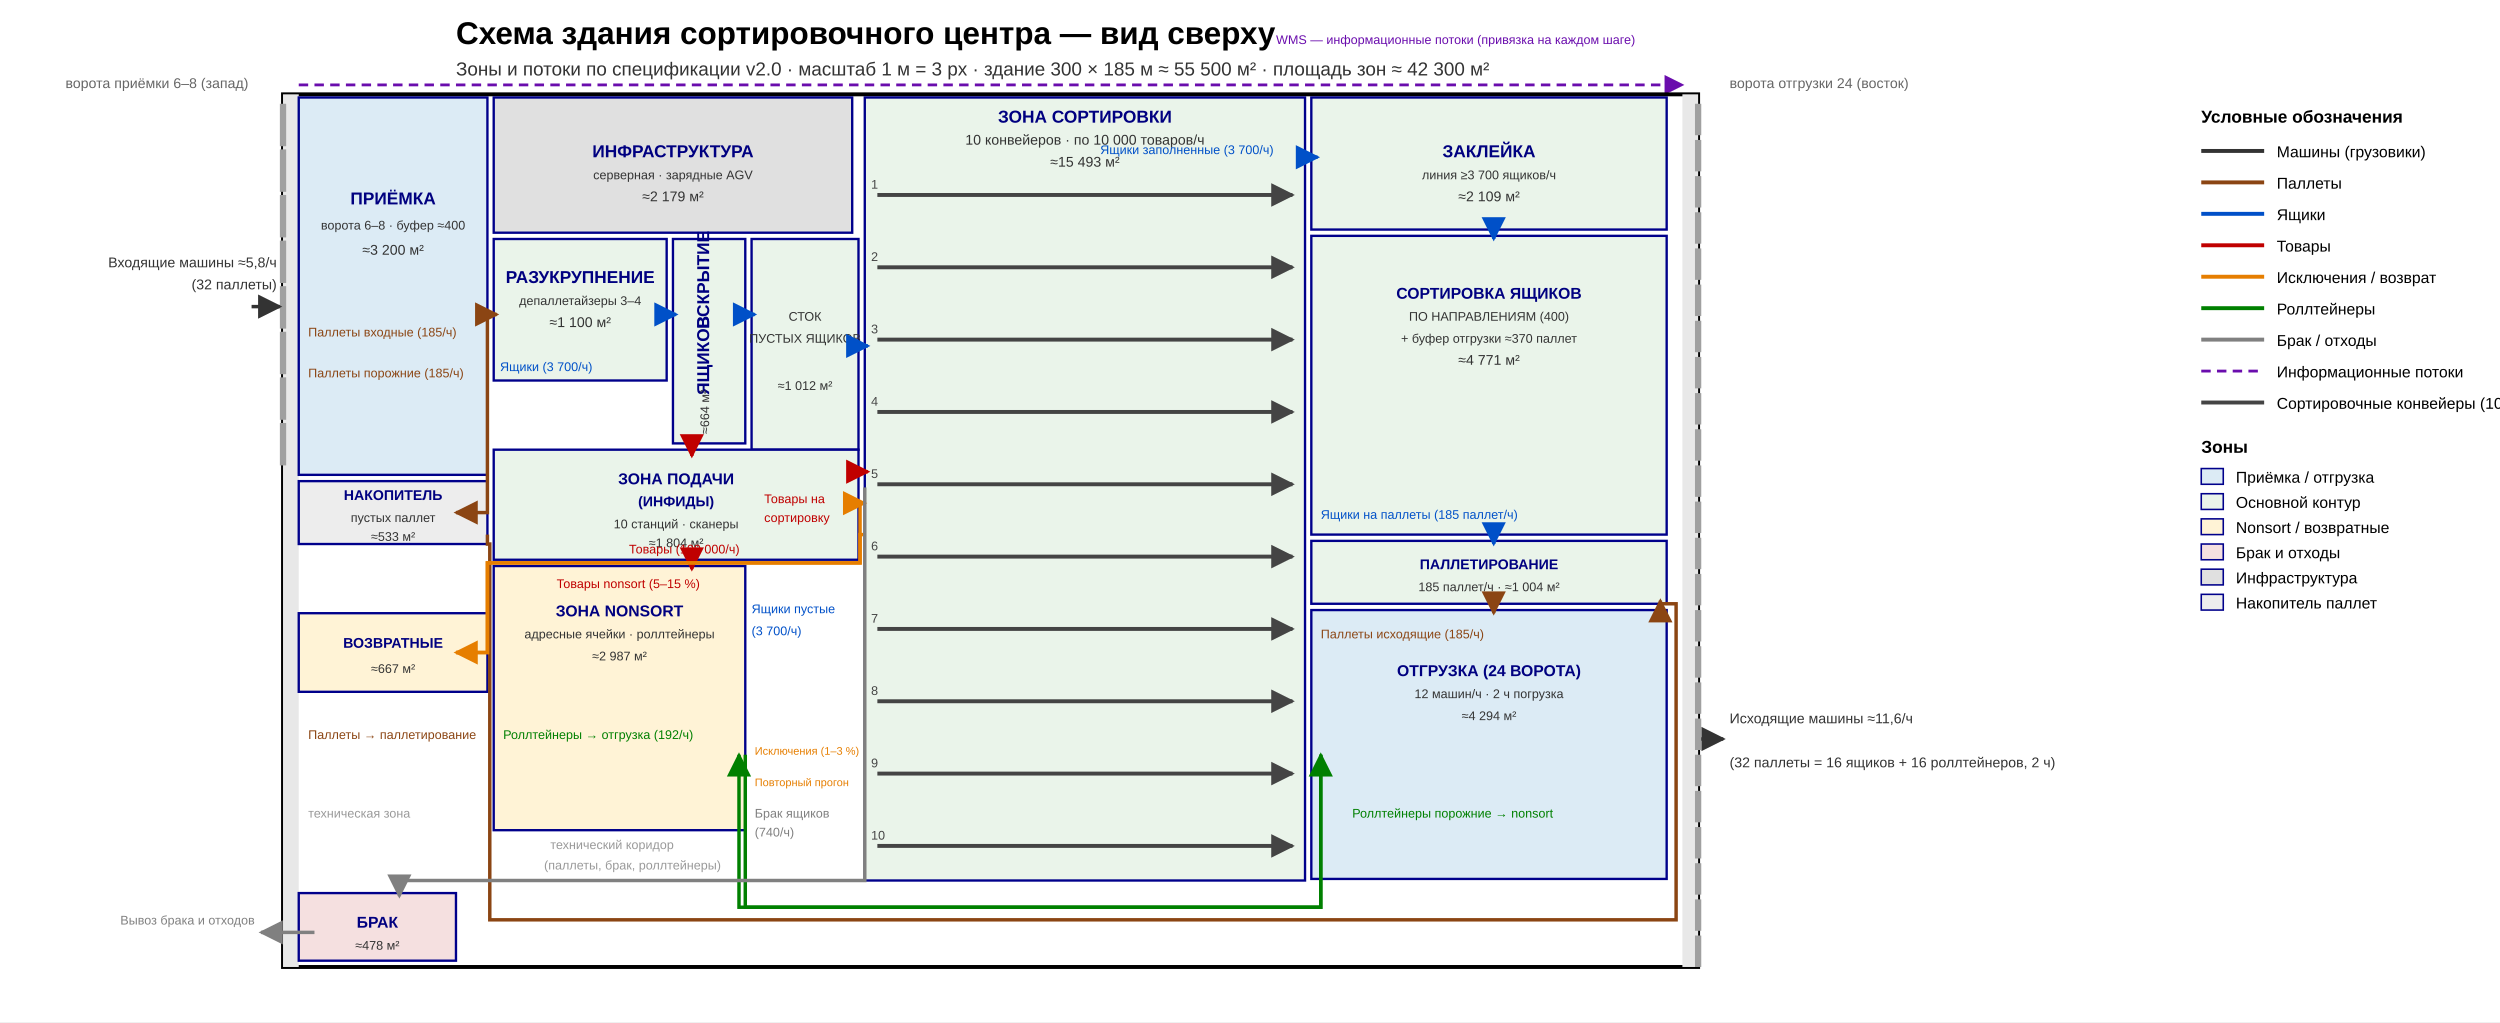
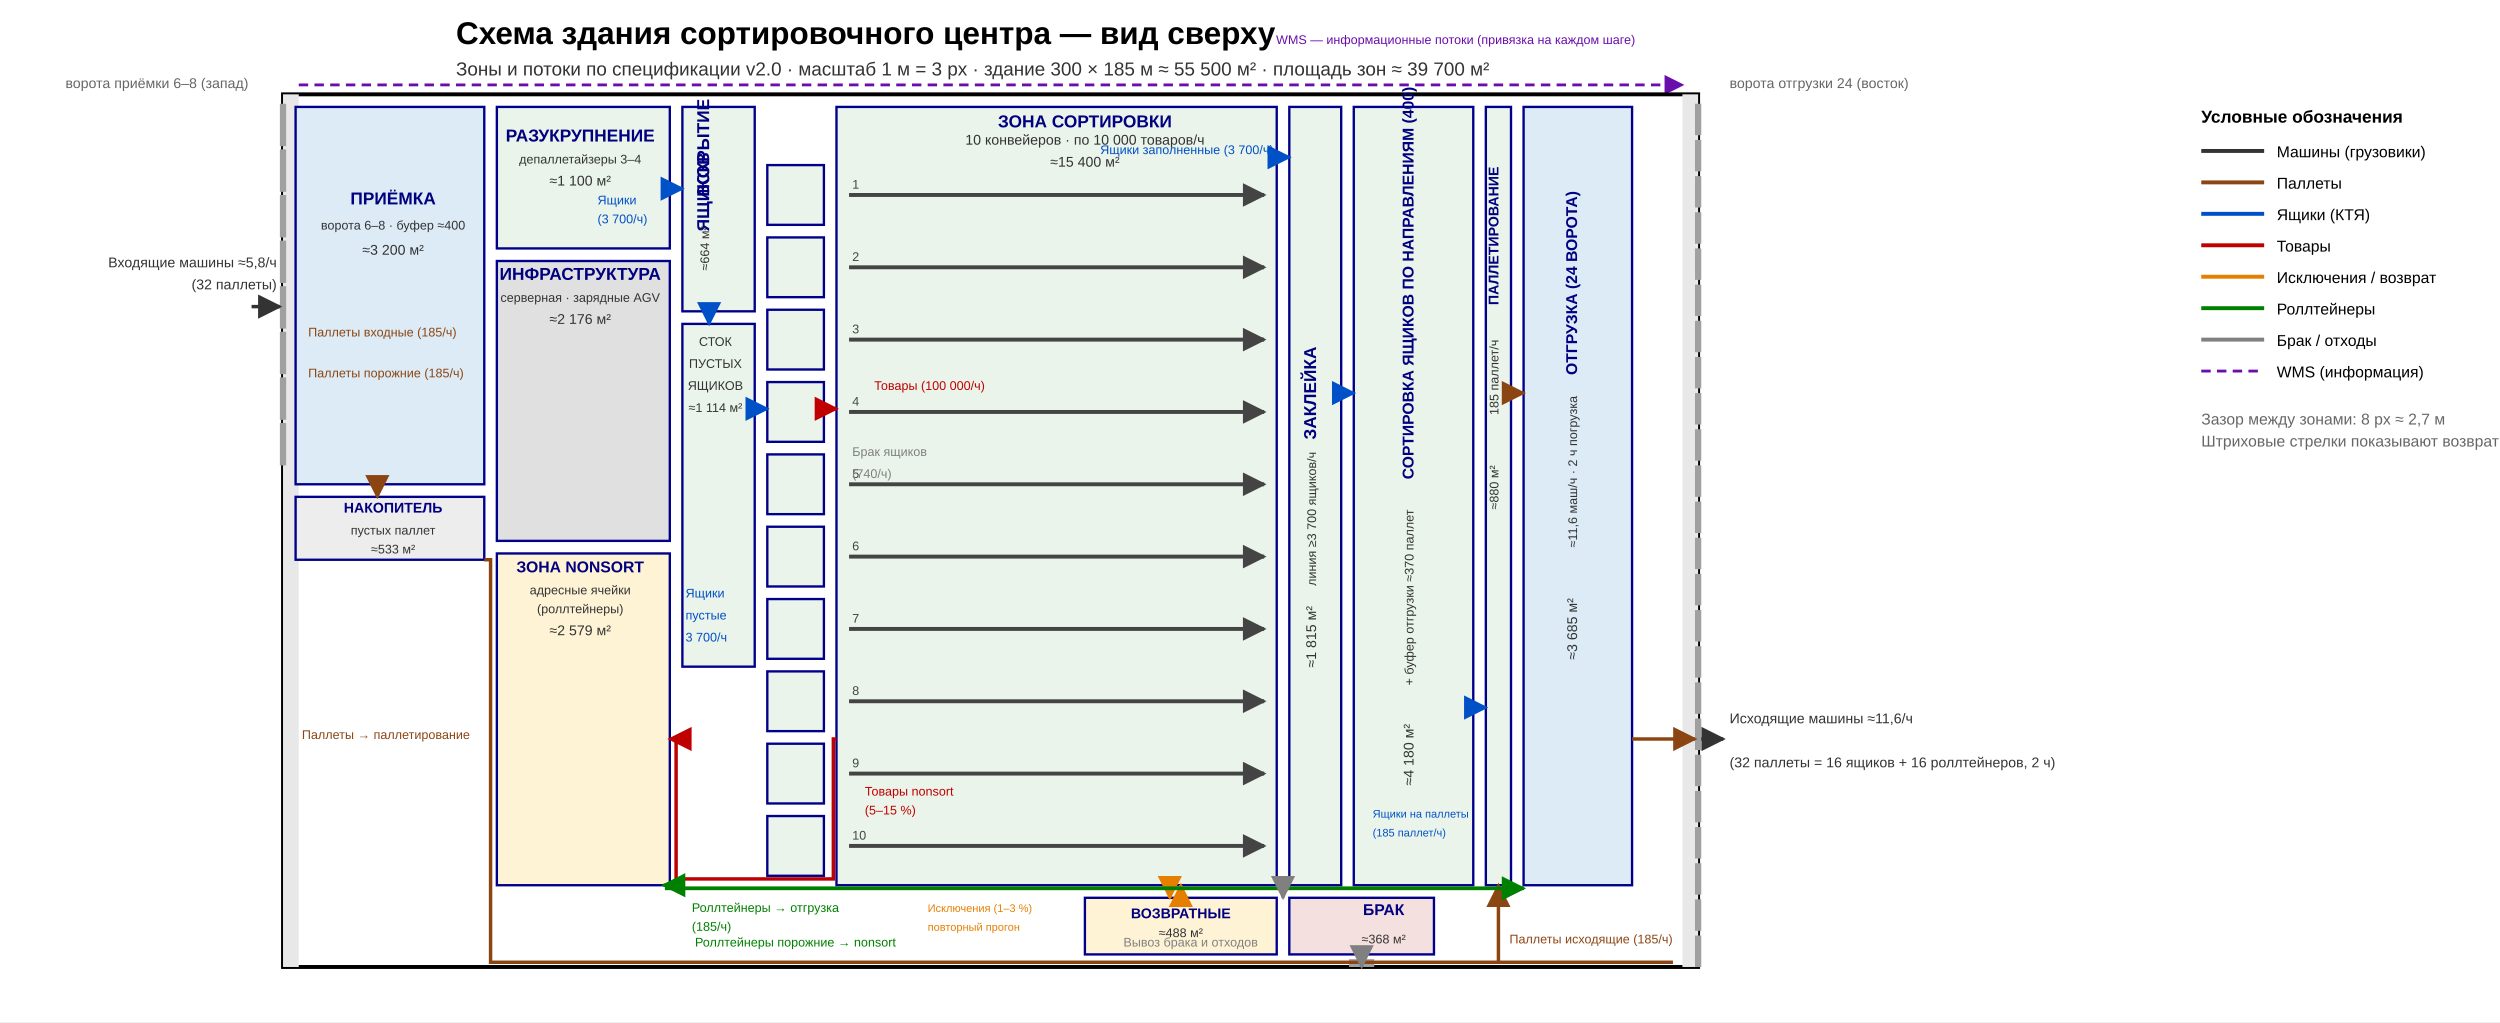
<svg xmlns="http://www.w3.org/2000/svg" viewBox="-140 0 1590 650" font-family="Segoe UI, Arial, sans-serif">
  <defs>
    <marker id="mk-truck" viewBox="0 0 10 10" refX="9" refY="5" markerWidth="7" markerHeight="7" orient="auto-start-reverse">
      <path d="M0,0 L10,5 L0,10 z" fill="#333333" />
    </marker>
    <marker id="mk-pallet" viewBox="0 0 10 10" refX="9" refY="5" markerWidth="7" markerHeight="7" orient="auto-start-reverse">
      <path d="M0,0 L10,5 L0,10 z" fill="#8B4513" />
    </marker>
    <marker id="mk-box" viewBox="0 0 10 10" refX="9" refY="5" markerWidth="7" markerHeight="7" orient="auto-start-reverse">
      <path d="M0,0 L10,5 L0,10 z" fill="#0050C8" />
    </marker>
    <marker id="mk-item" viewBox="0 0 10 10" refX="9" refY="5" markerWidth="7" markerHeight="7" orient="auto-start-reverse">
      <path d="M0,0 L10,5 L0,10 z" fill="#C00000" />
    </marker>
    <marker id="mk-return" viewBox="0 0 10 10" refX="9" refY="5" markerWidth="7" markerHeight="7" orient="auto-start-reverse">
      <path d="M0,0 L10,5 L0,10 z" fill="#E67E00" />
    </marker>
    <marker id="mk-roll" viewBox="0 0 10 10" refX="9" refY="5" markerWidth="7" markerHeight="7" orient="auto-start-reverse">
      <path d="M0,0 L10,5 L0,10 z" fill="#008000" />
    </marker>
    <marker id="mk-waste" viewBox="0 0 10 10" refX="9" refY="5" markerWidth="7" markerHeight="7" orient="auto-start-reverse">
      <path d="M0,0 L10,5 L0,10 z" fill="#808080" />
    </marker>
    <marker id="mk-info" viewBox="0 0 10 10" refX="9" refY="5" markerWidth="7" markerHeight="7" orient="auto-start-reverse">
      <path d="M0,0 L10,5 L0,10 z" fill="#6A0DAD" />
    </marker>
    <marker id="mk-conv" viewBox="0 0 10 10" refX="9" refY="5" markerWidth="6" markerHeight="6" orient="auto-start-reverse">
      <path d="M0,0 L10,5 L0,10 z" fill="#444444" />
    </marker>
  </defs>
  <rect x="-140" y="0" width="1590" height="650" fill="#FFFFFF" />
  <text x="150" y="28" font-size="20" font-weight="bold" fill="#000000">Схема здания сортировочного центра — вид сверху</text>
-   <text x="150" y="48" font-size="12" fill="#333333">Зоны и потоки по спецификации v2.0 · масштаб 1 м = 3 px · здание 300 × 185 м ≈ 55 500 м² · площадь зон ≈ 42 300 м²</text>
+   <text x="150" y="48" font-size="12" fill="#333333">Зоны и потоки по спецификации v2.0 · масштаб 1 м = 3 px · здание 300 × 185 м ≈ 55 500 м² · площадь зон ≈ 39 700 м²</text>
  <path d="M 50 54 L 930 54" stroke="#6A0DAD" stroke-width="1.8" stroke-dasharray="6 4" fill="none" marker-end="url(#mk-info)" />
  <text x="900" y="28" font-size="8" fill="#6A0DAD" text-anchor="end">WMS — информационные потоки (привязка на каждом шаге)</text>
  <rect x="40" y="60" width="900" height="555" fill="#FFFFFF" stroke="#000000" stroke-width="2.5" />
  <rect x="40" y="60" width="10" height="555" fill="#E8E8E8" stroke="none" />
  <rect x="930" y="60" width="10" height="555" fill="#E8E8E8" stroke="none" />
  <text x="18" y="56" font-size="9" fill="#666666" text-anchor="end">ворота приёмки 6–8 (запад)</text>
  <text x="960" y="56" font-size="9" fill="#666666" text-anchor="start">ворота отгрузки 24 (восток)</text>
  <g fill="#A0A0A0">
    <rect x="38" y="66" width="4" height="27" />
    <rect x="38" y="95" width="4" height="27" />
    <rect x="38" y="124" width="4" height="27" />
    <rect x="38" y="153" width="4" height="27" />
    <rect x="38" y="182" width="4" height="27" />
    <rect x="38" y="211" width="4" height="27" />
    <rect x="38" y="240" width="4" height="27" />
    <rect x="38" y="269" width="4" height="27" />
  </g>
  <g fill="#A0A0A0">
    <rect x="938" y="66" width="4" height="20" />
    <rect x="938" y="89" width="4" height="20" />
    <rect x="938" y="112" width="4" height="20" />
    <rect x="938" y="135" width="4" height="20" />
    <rect x="938" y="158" width="4" height="20" />
    <rect x="938" y="181" width="4" height="20" />
    <rect x="938" y="204" width="4" height="20" />
    <rect x="938" y="227" width="4" height="20" />
    <rect x="938" y="250" width="4" height="20" />
    <rect x="938" y="273" width="4" height="20" />
    <rect x="938" y="296" width="4" height="20" />
    <rect x="938" y="319" width="4" height="20" />
    <rect x="938" y="342" width="4" height="20" />
    <rect x="938" y="365" width="4" height="20" />
    <rect x="938" y="388" width="4" height="20" />
    <rect x="938" y="411" width="4" height="20" />
    <rect x="938" y="434" width="4" height="20" />
    <rect x="938" y="457" width="4" height="20" />
    <rect x="938" y="480" width="4" height="20" />
    <rect x="938" y="503" width="4" height="20" />
    <rect x="938" y="526" width="4" height="20" />
    <rect x="938" y="549" width="4" height="20" />
    <rect x="938" y="572" width="4" height="20" />
    <rect x="938" y="595" width="4" height="20" />
  </g>
+   <g fill="#A0A0A0">
+     <rect x="718" y="610" width="16" height="5" />
+   </g>
  <g stroke="#00008B" stroke-width="1.5">
-     <rect x="410" y="62" width="280" height="498" fill="#EAF4EA" />
-     <rect x="50" y="62" width="120" height="240" fill="#DCEBF5" />
-     <rect x="50" y="306" width="120" height="40" fill="#EDEDED" />
-     <rect x="50" y="390" width="120" height="50" fill="#FFF3D6" />
-     <rect x="50" y="568" width="100" height="43" fill="#F5E0E0" />
-     <rect x="174" y="62" width="228" height="86" fill="#E0E0E0" />
-     <rect x="174" y="152" width="110" height="90" fill="#EAF4EA" />
-     <rect x="288" y="152" width="46" height="130" fill="#EAF4EA" />
-     <rect x="338" y="152" width="68" height="134" fill="#EAF4EA" />
-     <rect x="174" y="286" width="232" height="70" fill="#EAF4EA" />
-     <rect x="174" y="360" width="160" height="168" fill="#FFF3D6" />
-     <rect x="694" y="62" width="226" height="84" fill="#EAF4EA" />
-     <rect x="694" y="150" width="226" height="190" fill="#EAF4EA" />
-     <rect x="694" y="344" width="226" height="40" fill="#EAF4EA" />
-     <rect x="694" y="388" width="226" height="171" fill="#DCEBF5" />
+     <rect x="392" y="68" width="280" height="495" fill="#EAF4EA" />
+     <rect x="348" y="105" width="36" height="38" fill="#EAF4EA" />
+     <rect x="348" y="151" width="36" height="38" fill="#EAF4EA" />
+     <rect x="348" y="197" width="36" height="38" fill="#EAF4EA" />
+     <rect x="348" y="243" width="36" height="38" fill="#EAF4EA" />
+     <rect x="348" y="289" width="36" height="38" fill="#EAF4EA" />
+     <rect x="348" y="335" width="36" height="38" fill="#EAF4EA" />
+     <rect x="348" y="381" width="36" height="38" fill="#EAF4EA" />
+     <rect x="348" y="427" width="36" height="38" fill="#EAF4EA" />
+     <rect x="348" y="473" width="36" height="38" fill="#EAF4EA" />
+     <rect x="348" y="519" width="36" height="38" fill="#EAF4EA" />
+     <rect x="48" y="68" width="120" height="240" fill="#DCEBF5" />
+     <rect x="48" y="316" width="120" height="40" fill="#EDEDED" />
+     <rect x="176" y="68" width="110" height="90" fill="#EAF4EA" />
+     <rect x="176" y="166" width="110" height="178" fill="#E0E0E0" />
+     <rect x="294" y="68" width="46" height="130" fill="#EAF4EA" />
+     <rect x="294" y="206" width="46" height="218" fill="#EAF4EA" />
+     <rect x="176" y="352" width="110" height="211" fill="#FFF3D6" />
+     <rect x="680" y="68" width="33" height="495" fill="#EAF4EA" />
+     <rect x="721" y="68" width="76" height="495" fill="#EAF4EA" />
+     <rect x="805" y="68" width="16" height="495" fill="#EAF4EA" />
+     <rect x="829" y="68" width="69" height="495" fill="#DCEBF5" />
+     <rect x="550" y="571" width="122" height="36" fill="#FFF3D6" />
+     <rect x="680" y="571" width="92" height="36" fill="#F5E0E0" />
  </g>
  <g stroke="#444444" stroke-width="2.5" fill="none">
-     <path d="M 418 124 L 682 124" marker-end="url(#mk-conv)" />
-     <path d="M 418 170 L 682 170" marker-end="url(#mk-conv)" />
-     <path d="M 418 216 L 682 216" marker-end="url(#mk-conv)" />
-     <path d="M 418 262 L 682 262" marker-end="url(#mk-conv)" />
-     <path d="M 418 308 L 682 308" marker-end="url(#mk-conv)" />
-     <path d="M 418 354 L 682 354" marker-end="url(#mk-conv)" />
-     <path d="M 418 400 L 682 400" marker-end="url(#mk-conv)" />
-     <path d="M 418 446 L 682 446" marker-end="url(#mk-conv)" />
-     <path d="M 418 492 L 682 492" marker-end="url(#mk-conv)" />
-     <path d="M 418 538 L 682 538" marker-end="url(#mk-conv)" />
+     <path d="M 400 124 L 664 124" marker-end="url(#mk-conv)" />
+     <path d="M 400 170 L 664 170" marker-end="url(#mk-conv)" />
+     <path d="M 400 216 L 664 216" marker-end="url(#mk-conv)" />
+     <path d="M 400 262 L 664 262" marker-end="url(#mk-conv)" />
+     <path d="M 400 308 L 664 308" marker-end="url(#mk-conv)" />
+     <path d="M 400 354 L 664 354" marker-end="url(#mk-conv)" />
+     <path d="M 400 400 L 664 400" marker-end="url(#mk-conv)" />
+     <path d="M 400 446 L 664 446" marker-end="url(#mk-conv)" />
+     <path d="M 400 492 L 664 492" marker-end="url(#mk-conv)" />
+     <path d="M 400 538 L 664 538" marker-end="url(#mk-conv)" />
  </g>
  <g font-size="8" fill="#444444">
-     <text x="414" y="120">1</text>
-     <text x="414" y="166">2</text>
-     <text x="414" y="212">3</text>
-     <text x="414" y="258">4</text>
-     <text x="414" y="304">5</text>
-     <text x="414" y="350">6</text>
-     <text x="414" y="396">7</text>
-     <text x="414" y="442">8</text>
-     <text x="414" y="488">9</text>
-     <text x="414" y="534">10</text>
+     <text x="402" y="120" font-size="8">1</text>
+     <text x="402" y="166" font-size="8">2</text>
+     <text x="402" y="212" font-size="8">3</text>
+     <text x="402" y="258" font-size="8">4</text>
+     <text x="402" y="304" font-size="8">5</text>
+     <text x="402" y="350" font-size="8">6</text>
+     <text x="402" y="396" font-size="8">7</text>
+     <text x="402" y="442" font-size="8">8</text>
+     <text x="402" y="488" font-size="8">9</text>
+     <text x="402" y="534" font-size="8">10</text>
  </g>
  <g font-size="11" font-weight="bold" fill="#000080" text-anchor="middle">
-     <text x="110" y="130">ПРИЁМКА</text>
+     <text x="110" y="130" font-size="11">ПРИЁМКА</text>
    <text x="110" y="146" font-size="8" font-weight="normal" fill="#333333">ворота 6–8 · буфер ≈400</text>
    <text x="110" y="162" font-size="9" font-weight="normal" fill="#333333">≈3 200 м²</text>
-     <text x="110" y="318" font-size="9">НАКОПИТЕЛЬ</text>
-     <text x="110" y="332" font-size="8" font-weight="normal" fill="#333333">пустых паллет</text>
-     <text x="110" y="344" font-size="8" font-weight="normal" fill="#333333">≈533 м²</text>
-     <text x="110" y="412" font-size="9">ВОЗВРАТНЫЕ</text>
-     <text x="110" y="428" font-size="8" font-weight="normal" fill="#333333">≈667 м²</text>
-     <text x="100" y="590" font-size="10">БРАК</text>
-     <text x="100" y="604" font-size="8" font-weight="normal" fill="#333333">≈478 м²</text>
-     <text x="288" y="100">ИНФРАСТРУКТУРА</text>
-     <text x="288" y="114" font-size="8" font-weight="normal" fill="#333333">серверная · зарядные AGV</text>
-     <text x="288" y="128" font-size="9" font-weight="normal" fill="#333333">≈2 179 м²</text>
-     <text x="229" y="180">РАЗУКРУПНЕНИЕ</text>
-     <text x="229" y="194" font-size="8" font-weight="normal" fill="#333333">депаллетайзеры 3–4</text>
-     <text x="229" y="208" font-size="9" font-weight="normal" fill="#333333">≈1 100 м²</text>
-     <text x="311" y="178" transform="rotate(-90 311 178)">ВСКРЫТИЕ</text>
-     <text x="311" y="226" transform="rotate(-90 311 226)">ЯЩИКОВ</text>
-     <text x="311" y="262" font-size="8" font-weight="normal" fill="#333333" transform="rotate(-90 311 262)">≈664 м²</text>
-     <text x="372" y="204" font-size="8" font-weight="normal" fill="#333333">СТОК</text>
-     <text x="372" y="218" font-size="8" font-weight="normal" fill="#333333">ПУСТЫХ ЯЩИКОВ</text>
-     <text x="372" y="248" font-size="8" font-weight="normal" fill="#333333">≈1 012 м²</text>
-     <text x="290" y="308" font-size="10">ЗОНА ПОДАЧИ</text>
-     <text x="290" y="322" font-size="9">(ИНФИДЫ)</text>
-     <text x="290" y="336" font-size="8" font-weight="normal" fill="#333333">10 станций · сканеры</text>
-     <text x="290" y="348" font-size="8" font-weight="normal" fill="#333333">≈1 804 м²</text>
-     <text x="254" y="392" font-size="10">ЗОНА NONSORT</text>
-     <text x="254" y="406" font-size="8" font-weight="normal" fill="#333333">адресные ячейки · роллтейнеры</text>
-     <text x="254" y="420" font-size="8" font-weight="normal" fill="#333333">≈2 987 м²</text>
-     <text x="550" y="78">ЗОНА СОРТИРОВКИ</text>
+     <text x="110" y="326" font-size="9">НАКОПИТЕЛЬ</text>
+     <text x="110" y="340" font-size="8" font-weight="normal" fill="#333333">пустых паллет</text>
+     <text x="110" y="352" font-size="8" font-weight="normal" fill="#333333">≈533 м²</text>
+     <text x="229" y="90" font-size="11">РАЗУКРУПНЕНИЕ</text>
+     <text x="229" y="104" font-size="8" font-weight="normal" fill="#333333">депаллетайзеры 3–4</text>
+     <text x="229" y="118" font-size="9" font-weight="normal" fill="#333333">≈1 100 м²</text>
+     <text x="229" y="178" font-size="11">ИНФРАСТРУКТУРА</text>
+     <text x="229" y="192" font-size="8" font-weight="normal" fill="#333333">серверная · зарядные AGV</text>
+     <text x="229" y="206" font-size="9" font-weight="normal" fill="#333333">≈2 176 м²</text>
+     <text x="311" y="94" font-size="11" transform="rotate(-90 311 94)">ВСКРЫТИЕ</text>
+     <text x="311" y="122" font-size="11" transform="rotate(-90 311 122)">ЯЩИКОВ</text>
+     <text x="311" y="158" font-size="8" font-weight="normal" fill="#333333" transform="rotate(-90 311 158)">≈664 м²</text>
+     <text x="315" y="220" font-size="8" font-weight="normal" fill="#333333">СТОК</text>
+     <text x="315" y="234" font-size="8" font-weight="normal" fill="#333333">ПУСТЫХ</text>
+     <text x="315" y="248" font-size="8" font-weight="normal" fill="#333333">ЯЩИКОВ</text>
+     <text x="315" y="262" font-size="8" font-weight="normal" fill="#333333">≈1 114 м²</text>
+     <text x="229" y="364" font-size="10">ЗОНА NONSORT</text>
+     <text x="229" y="378" font-size="8" font-weight="normal" fill="#333333">адресные ячейки</text>
+     <text x="229" y="390" font-size="8" font-weight="normal" fill="#333333">(роллтейнеры)</text>
+     <text x="229" y="404" font-size="9" font-weight="normal" fill="#333333">≈2 579 м²</text>
+     <text x="740" y="582" font-size="10">БРАК</text>
+     <text x="740" y="600" font-size="8" font-weight="normal" fill="#333333">≈368 м²</text>
+     <text x="611" y="584" font-size="9">ВОЗВРАТНЫЕ</text>
+     <text x="611" y="596" font-size="8" font-weight="normal" fill="#333333">≈488 м²</text>
+     <text x="550" y="81" font-size="11">ЗОНА СОРТИРОВКИ</text>
    <text x="550" y="92" font-size="9" font-weight="normal" fill="#333333">10 конвейеров · по 10 000 товаров/ч</text>
-     <text x="550" y="106" font-size="9" font-weight="normal" fill="#333333">≈15 493 м²</text>
-     <text x="807" y="100">ЗАКЛЕЙКА</text>
-     <text x="807" y="114" font-size="8" font-weight="normal" fill="#333333">линия ≥3 700 ящиков/ч</text>
-     <text x="807" y="128" font-size="9" font-weight="normal" fill="#333333">≈2 109 м²</text>
-     <text x="807" y="190" font-size="10">СОРТИРОВКА ЯЩИКОВ</text>
-     <text x="807" y="204" font-size="8" font-weight="normal" fill="#333333">ПО НАПРАВЛЕНИЯМ (400)</text>
-     <text x="807" y="218" font-size="8" font-weight="normal" fill="#333333">+ буфер отгрузки ≈370 паллет</text>
-     <text x="807" y="232" font-size="9" font-weight="normal" fill="#333333">≈4 771 м²</text>
-     <text x="807" y="362" font-size="9">ПАЛЛЕТИРОВАНИЕ</text>
-     <text x="807" y="376" font-size="8" font-weight="normal" fill="#333333">185 паллет/ч · ≈1 004 м²</text>
-     <text x="807" y="430" font-size="10">ОТГРУЗКА (24 ВОРОТА)</text>
-     <text x="807" y="444" font-size="8" font-weight="normal" fill="#333333">12 машин/ч · 2 ч погрузка</text>
-     <text x="807" y="458" font-size="8" font-weight="normal" fill="#333333">≈4 294 м²</text>
-   </g>
-   <g font-size="8" fill="#999999">
-     <text x="210" y="540" font-size="8">технический коридор</text>
-     <text x="206" y="553" font-size="8">(паллеты, брак, роллтейнеры)</text>
-     <text x="56" y="520" font-size="8">техническая зона</text>
+     <text x="550" y="106" font-size="9" font-weight="normal" fill="#333333">≈15 400 м²</text>
+     <text x="697" y="250" font-size="11" transform="rotate(-90 697 250)">ЗАКЛЕЙКА</text>
+     <text x="697" y="330" font-size="8" font-weight="normal" fill="#333333" transform="rotate(-90 697 330)">линия ≥3 700 ящиков/ч</text>
+     <text x="697" y="405" font-size="9" font-weight="normal" fill="#333333" transform="rotate(-90 697 405)">≈1 815 м²</text>
+     <text x="759" y="180" font-size="10" transform="rotate(-90 759 180)">СОРТИРОВКА ЯЩИКОВ ПО НАПРАВЛЕНИЯМ (400)</text>
+     <text x="759" y="380" font-size="8" font-weight="normal" fill="#333333" transform="rotate(-90 759 380)">+ буфер отгрузки ≈370 паллет</text>
+     <text x="759" y="480" font-size="9" font-weight="normal" fill="#333333" transform="rotate(-90 759 480)">≈4 180 м²</text>
+     <text x="813" y="150" font-size="9" transform="rotate(-90 813 150)">ПАЛЛЕТИРОВАНИЕ</text>
+     <text x="813" y="240" font-size="8" font-weight="normal" fill="#333333" transform="rotate(-90 813 240)">185 паллет/ч</text>
+     <text x="813" y="310" font-size="8" font-weight="normal" fill="#333333" transform="rotate(-90 813 310)">≈880 м²</text>
+     <text x="863" y="180" font-size="10" transform="rotate(-90 863 180)">ОТГРУЗКА (24 ВОРОТА)</text>
+     <text x="863" y="300" font-size="8" font-weight="normal" fill="#333333" transform="rotate(-90 863 300)">≈11,6 маш/ч · 2 ч погрузка</text>
+     <text x="863" y="400" font-size="9" font-weight="normal" fill="#333333" transform="rotate(-90 863 400)">≈3 685 м²</text>
  </g>
  <g stroke="#333333" stroke-width="2.2" fill="none">
    <path d="M 20 195 L 38 195" marker-end="url(#mk-truck)" />
    <path d="M 942 470 L 956 470" marker-end="url(#mk-truck)" />
  </g>
  <text x="36" y="170" font-size="9" fill="#333333" text-anchor="end">Входящие машины ≈5,8/ч</text>
  <text x="36" y="184" font-size="9" fill="#333333" text-anchor="end">(32 паллеты)</text>
  <text x="960" y="460" font-size="9" fill="#333333">Исходящие машины ≈11,6/ч</text>
  <text x="960" y="488" font-size="9" fill="#333333">(32 паллеты = 16 ящиков + 16 роллтейнеров, 2 ч)</text>
  <g stroke="#8B4513" stroke-width="2.2" fill="none">
-     <path d="M 166 200 L 176 200" marker-end="url(#mk-pallet)" />
-     <path d="M 174 200 L 170 200 L 170 326 L 150 326" marker-end="url(#mk-pallet)" />
-     <path d="M 170 340 L 170 346 L 171.5 346 L 171.5 585 L 926 585 L 926 384 L 916 384 L 916 382" marker-end="url(#mk-pallet)" />
-     <path d="M 810 384 L 810 390" marker-end="url(#mk-pallet)" />
+     <path d="M 168 356 L 172 356 L 172 612 L 924 612 L 813 612 L 813 563" marker-end="url(#mk-pallet)" />
+     <path d="M 100 308 L 100 316" marker-end="url(#mk-pallet)" />
+     <path d="M 821 250 L 829 250" marker-end="url(#mk-pallet)" />
+     <path d="M 898 470 L 938 470" marker-end="url(#mk-pallet)" />
  </g>
  <text x="56" y="214" font-size="8" fill="#8B4513">Паллеты входные (185/ч)</text>
  <text x="56" y="240" font-size="8" fill="#8B4513">Паллеты порожние (185/ч)</text>
-   <text x="56" y="470" font-size="8" fill="#8B4513">Паллеты → паллетирование</text>
-   <text x="700" y="406" font-size="8" fill="#8B4513">Паллеты исходящие (185/ч)</text>
+   <text x="52" y="470" font-size="8" fill="#8B4513">Паллеты → паллетирование</text>
+   <text x="820" y="600" font-size="8" fill="#8B4513">Паллеты исходящие (185/ч)</text>
  <g stroke="#0050C8" stroke-width="2.2" fill="none">
-     <path d="M 282 200 L 290 200" marker-end="url(#mk-box)" />
-     <path d="M 332 200 L 340 200" marker-end="url(#mk-box)" />
-     <path d="M 406 220 L 412 220" marker-end="url(#mk-box)" />
-     <path d="M 690 100 L 698 100" marker-end="url(#mk-box)" />
-     <path d="M 810 146 L 810 152" marker-end="url(#mk-box)" />
-     <path d="M 810 340 L 810 346" marker-end="url(#mk-box)" />
-   </g>
-   <text x="178" y="236" font-size="8" fill="#0050C8">Ящики (3 700/ч)</text>
-   <text x="338" y="390" font-size="8" fill="#0050C8">Ящики пустые</text>
-   <text x="338" y="404" font-size="8" fill="#0050C8">(3 700/ч)</text>
+     <path d="M 286 120 L 294 120" marker-end="url(#mk-box)" />
+     <path d="M 311 198 L 311 206" marker-end="url(#mk-box)" />
+     <path d="M 340 260 L 348 260" marker-end="url(#mk-box)" />
+     <path d="M 672 100 L 680 100" marker-end="url(#mk-box)" />
+     <path d="M 713 250 L 721 250" marker-end="url(#mk-box)" />
+     <path d="M 797 450 L 805 450" marker-end="url(#mk-box)" />
+   </g>
+   <text x="240" y="130" font-size="8" fill="#0050C8">Ящики</text>
+   <text x="240" y="142" font-size="8" fill="#0050C8">(3 700/ч)</text>
+   <text x="296" y="380" font-size="8" fill="#0050C8">Ящики</text>
+   <text x="296" y="394" font-size="8" fill="#0050C8">пустые</text>
+   <text x="296" y="408" font-size="8" fill="#0050C8">3 700/ч</text>
  <text x="670" y="98" font-size="8" fill="#0050C8" text-anchor="end">Ящики заполненные (3 700/ч)</text>
-   <text x="700" y="330" font-size="8" fill="#0050C8">Ящики на паллеты (185 паллет/ч)</text>
+   <text x="733" y="520" font-size="7" fill="#0050C8">Ящики на паллеты</text>
+   <text x="733" y="532" font-size="7" fill="#0050C8">(185 паллет/ч)</text>
  <g stroke="#C00000" stroke-width="2.2" fill="none">
-     <path d="M 300 282 L 300 290" marker-end="url(#mk-item)" />
-     <path d="M 406 300 L 412 300" marker-end="url(#mk-item)" />
-     <path d="M 300 356 L 300 362" marker-end="url(#mk-item)" />
-   </g>
-   <text x="260" y="352" font-size="8" fill="#C00000">Товары (100 000/ч)</text>
-   <text x="346" y="320" font-size="8" fill="#C00000">Товары на</text>
-   <text x="346" y="332" font-size="8" fill="#C00000">сортировку</text>
-   <text x="214" y="374" font-size="8" fill="#C00000">Товары nonsort (5–15 %)</text>
+     <path d="M 384 260 L 392 260" marker-end="url(#mk-item)" />
+     <path d="M 392 470 L 390 470 L 390 559 L 290 559 L 290 470 L 286 470" marker-end="url(#mk-item)" />
+   </g>
+   <text x="416" y="248" font-size="8" fill="#C00000">Товары (100 000/ч)</text>
+   <text x="410" y="506" font-size="8" fill="#C00000">Товары nonsort</text>
+   <text x="410" y="518" font-size="8" fill="#C00000">(5–15 %)</text>
  <g stroke="#E67E00" stroke-width="2.2" fill="none">
-     <path d="M 410 340 L 407 340 L 407 358 L 170 358 L 170 415 L 150 415" marker-end="url(#mk-return)" />
-     <path d="M 150 415 L 170 415 L 170 358 L 407 358 L 407 320 L 410 320" marker-end="url(#mk-return)" />
-   </g>
-   <text x="340" y="480" font-size="7" fill="#E67E00">Исключения (1–3 %)</text>
-   <text x="340" y="500" font-size="7" fill="#E67E00">Повторный прогон</text>
+     <path d="M 604 563 L 604 571" marker-end="url(#mk-return)" />
+     <path d="M 611 571 L 611 563" marker-end="url(#mk-return)" />
+   </g>
+   <text x="450" y="580" font-size="7" fill="#E67E00">Исключения (1–3 %)</text>
+   <text x="450" y="592" font-size="7" fill="#E67E00">повторный прогон</text>
  <g stroke="#008000" stroke-width="2.2" fill="none">
-     <path d="M 334 480 L 334 577 L 700 577 L 700 480" marker-end="url(#mk-roll)" />
-     <path d="M 700 480 L 700 577 L 334 577 L 330 577 L 330 480" marker-end="url(#mk-roll)" />
-   </g>
-   <text x="180" y="470" font-size="8" fill="#008000">Роллтейнеры → отгрузка (192/ч)</text>
-   <text x="720" y="520" font-size="8" fill="#008000">Роллтейнеры порожние → nonsort</text>
+     <path d="M 284 563 L 284 565 L 829 565" marker-end="url(#mk-roll)" />
+     <path d="M 829 565 L 284 565 L 284 563 L 282 563" marker-end="url(#mk-roll)" />
+   </g>
+   <text x="300" y="580" font-size="8" fill="#008000">Роллтейнеры → отгрузка</text>
+   <text x="300" y="592" font-size="8" fill="#008000">(185/ч)</text>
+   <text x="302" y="602" font-size="8" fill="#008000">Роллтейнеры порожние → nonsort</text>
  <g stroke="#808080" stroke-width="2.2" fill="none">
-     <path d="M 410 310 L 410 560 L 114 560 L 114 570" marker-end="url(#mk-waste)" />
-     <path d="M 60 593 L 26 593" marker-end="url(#mk-waste)" />
-   </g>
-   <text x="340" y="520" font-size="8" fill="#808080">Брак ящиков</text>
-   <text x="340" y="532" font-size="8" fill="#808080">(740/ч)</text>
-   <text x="22" y="588" font-size="8" fill="#808080" text-anchor="end">Вывоз брака и отходов</text>
+     <path d="M 676 563 L 676 571" marker-end="url(#mk-waste)" />
+     <path d="M 726 607 L 726 615" marker-end="url(#mk-waste)" />
+   </g>
+   <text x="402" y="290" font-size="8" fill="#808080">Брак ящиков</text>
+   <text x="402" y="304" font-size="8" fill="#808080">(740/ч)</text>
+   <text x="660" y="602" font-size="8" fill="#808080" text-anchor="end">Вывоз брака и отходов</text>
  <g font-size="11">
    <text x="1260" y="78" font-weight="bold" fill="#000000">Условные обозначения</text>
    <line x1="1260" y1="96" x2="1300" y2="96" stroke="#333333" stroke-width="2.5" />
    <text x="1308" y="100" font-size="10">Машины (грузовики)</text>
    <line x1="1260" y1="116" x2="1300" y2="116" stroke="#8B4513" stroke-width="2.5" />
    <text x="1308" y="120" font-size="10">Паллеты</text>
    <line x1="1260" y1="136" x2="1300" y2="136" stroke="#0050C8" stroke-width="2.5" />
-     <text x="1308" y="140" font-size="10">Ящики</text>
+     <text x="1308" y="140" font-size="10">Ящики (КТЯ)</text>
    <line x1="1260" y1="156" x2="1300" y2="156" stroke="#C00000" stroke-width="2.5" />
    <text x="1308" y="160" font-size="10">Товары</text>
    <line x1="1260" y1="176" x2="1300" y2="176" stroke="#E67E00" stroke-width="2.5" />
    <text x="1308" y="180" font-size="10">Исключения / возврат</text>
    <line x1="1260" y1="196" x2="1300" y2="196" stroke="#008000" stroke-width="2.5" />
    <text x="1308" y="200" font-size="10">Роллтейнеры</text>
    <line x1="1260" y1="216" x2="1300" y2="216" stroke="#808080" stroke-width="2.5" />
    <text x="1308" y="220" font-size="10">Брак / отходы</text>
    <line x1="1260" y1="236" x2="1300" y2="236" stroke="#6A0DAD" stroke-width="1.8" stroke-dasharray="6 4" />
-     <text x="1308" y="240" font-size="10">Информационные потоки</text>
-     <line x1="1260" y1="256" x2="1300" y2="256" stroke="#444444" stroke-width="2.5" />
-     <text x="1308" y="260" font-size="10">Сортировочные конвейеры (10 шт)</text>
-     <text x="1260" y="288" font-weight="bold" fill="#000000">Зоны</text>
-     <rect x="1260" y="298" width="14" height="10" fill="#DCEBF5" stroke="#00008B" stroke-width="1" />
-     <text x="1282" y="307" font-size="10">Приёмка / отгрузка</text>
-     <rect x="1260" y="314" width="14" height="10" fill="#EAF4EA" stroke="#00008B" stroke-width="1" />
-     <text x="1282" y="323" font-size="10">Основной контур</text>
-     <rect x="1260" y="330" width="14" height="10" fill="#FFF3D6" stroke="#00008B" stroke-width="1" />
-     <text x="1282" y="339" font-size="10">Nonsort / возвратные</text>
-     <rect x="1260" y="346" width="14" height="10" fill="#F5E0E0" stroke="#00008B" stroke-width="1" />
-     <text x="1282" y="355" font-size="10">Брак и отходы</text>
-     <rect x="1260" y="362" width="14" height="10" fill="#E0E0E0" stroke="#00008B" stroke-width="1" />
-     <text x="1282" y="371" font-size="10">Инфраструктура</text>
-     <rect x="1260" y="378" width="14" height="10" fill="#EDEDED" stroke="#00008B" stroke-width="1" />
-     <text x="1282" y="387" font-size="10">Накопитель паллет</text>
+     <text x="1308" y="240" font-size="10">WMS (информация)</text>
+   </g>
+   <g font-size="10" fill="#666666">
+     <text x="1260" y="270">Зазор между зонами: 8 px ≈ 2,7 м</text>
+     <text x="1260" y="284">Штриховые стрелки показывают возвратные потоки</text>
  </g>
</svg>
